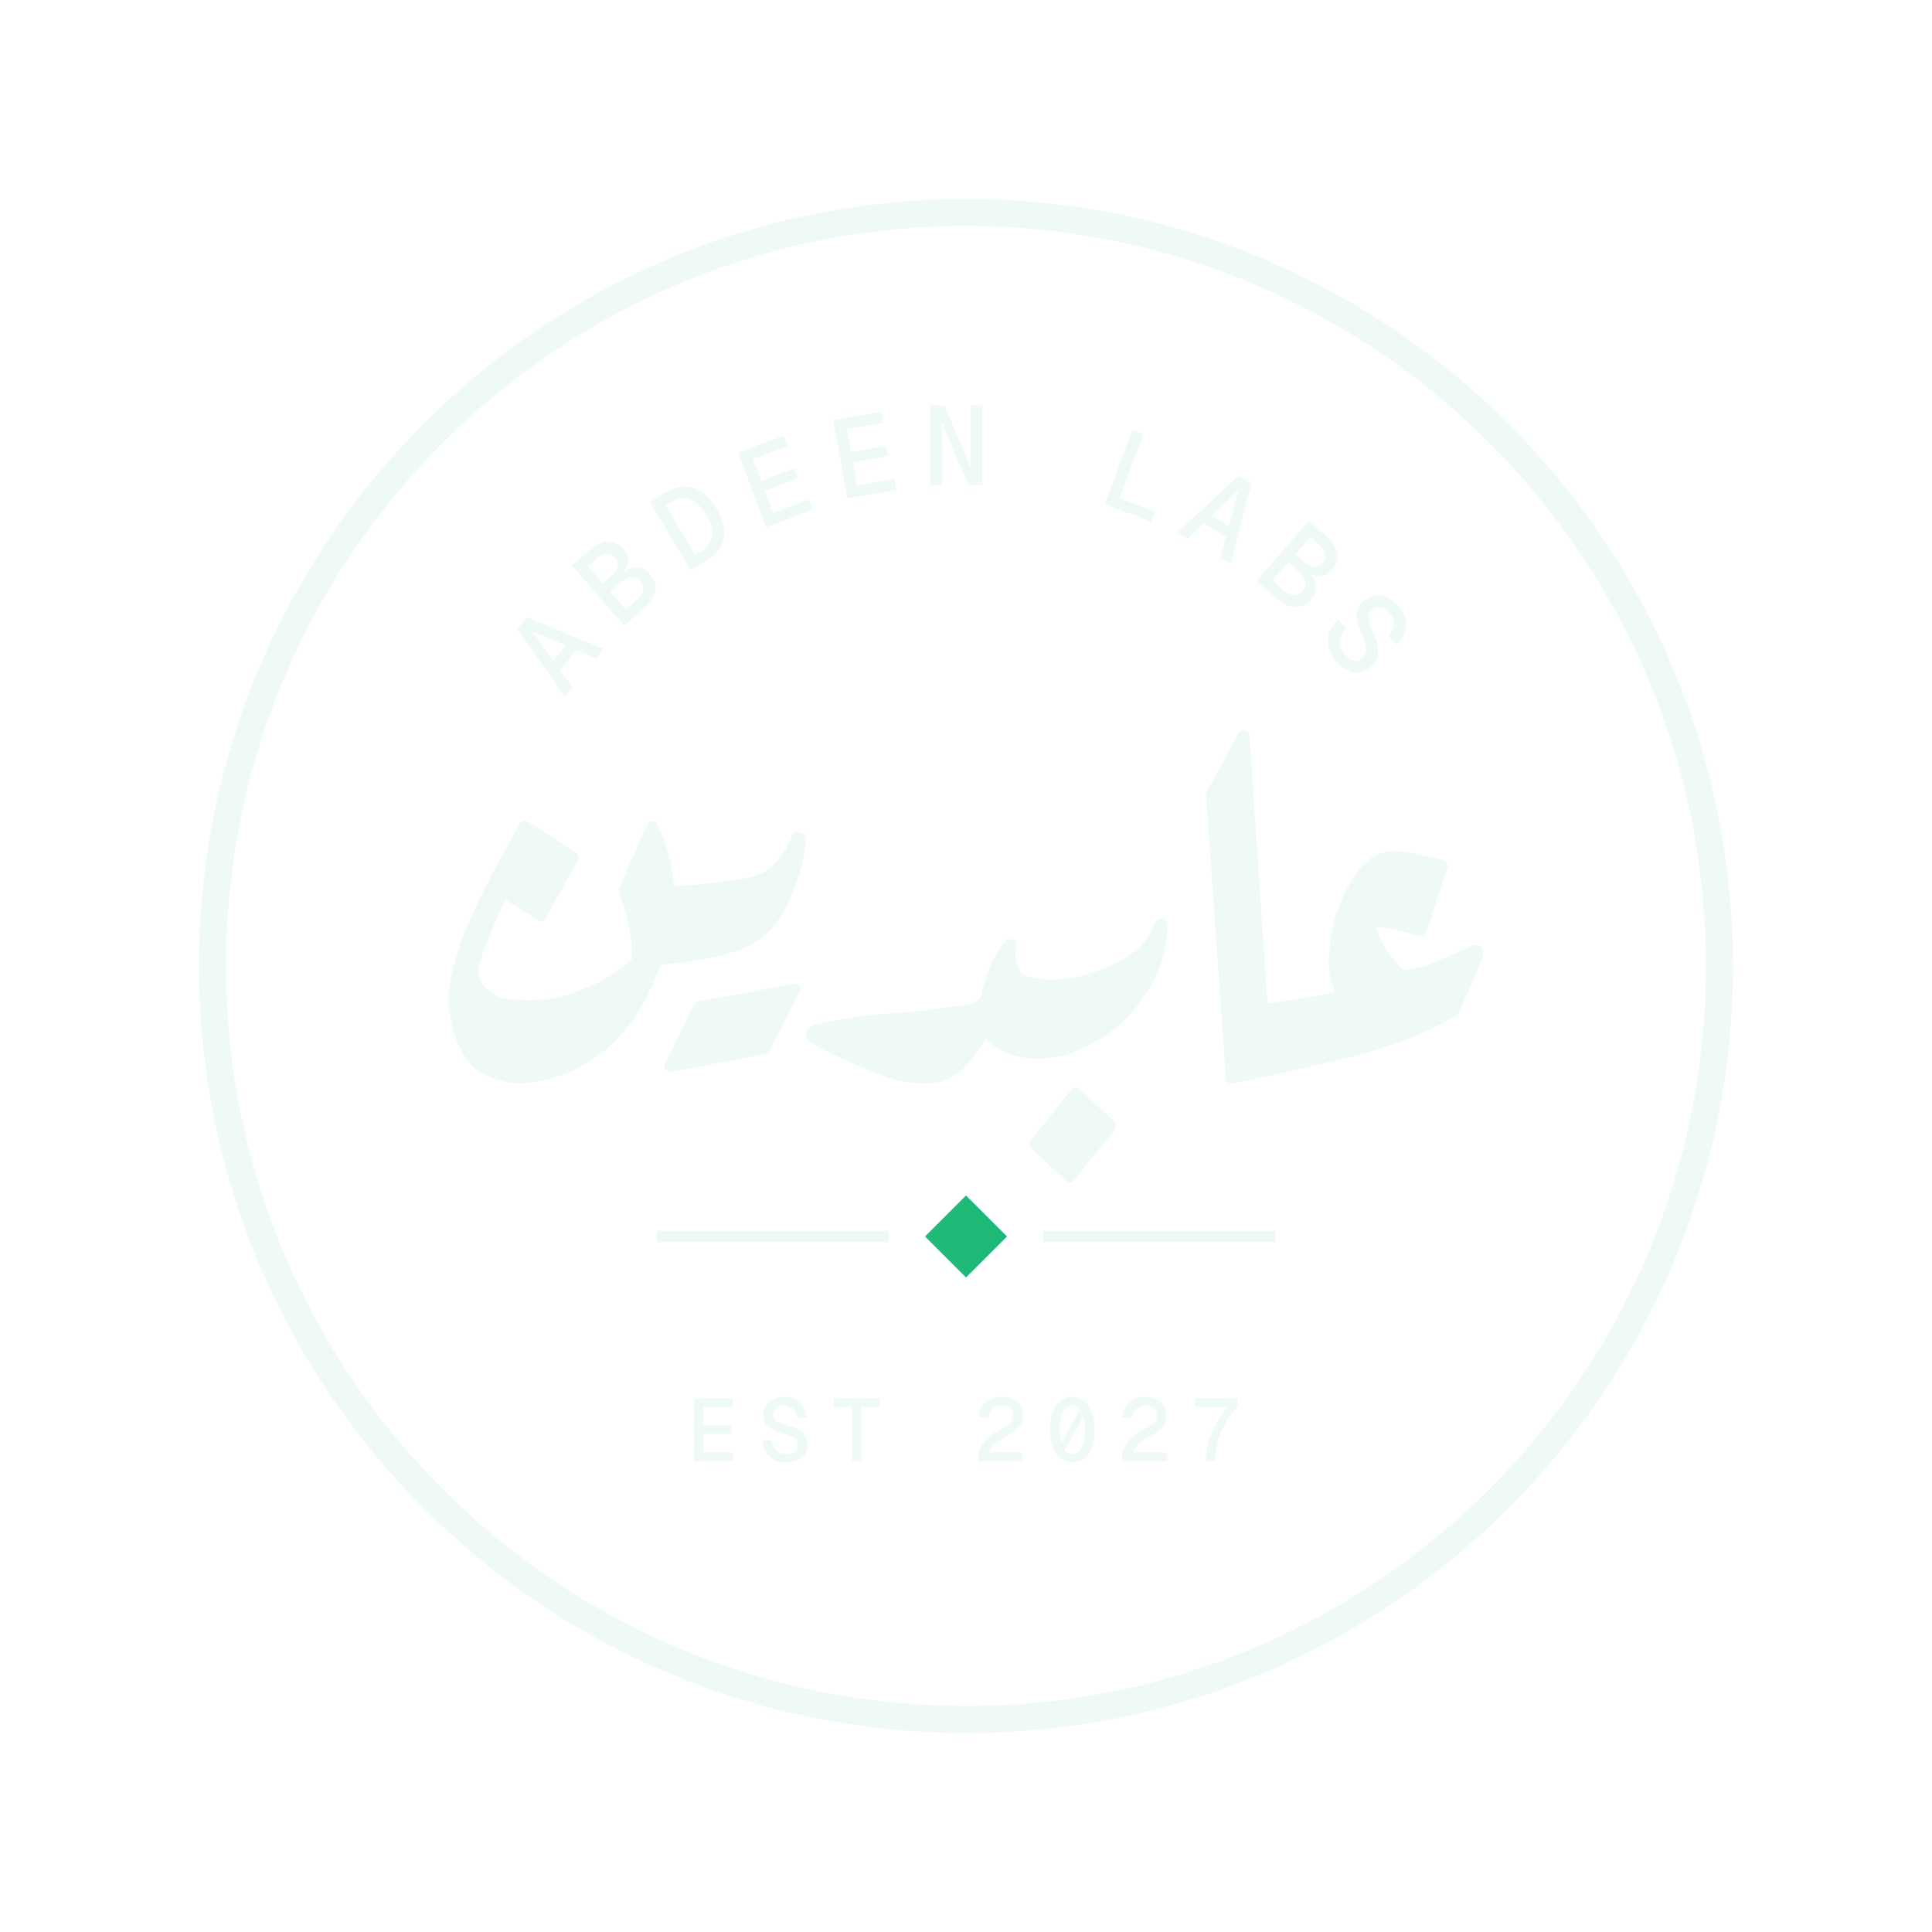
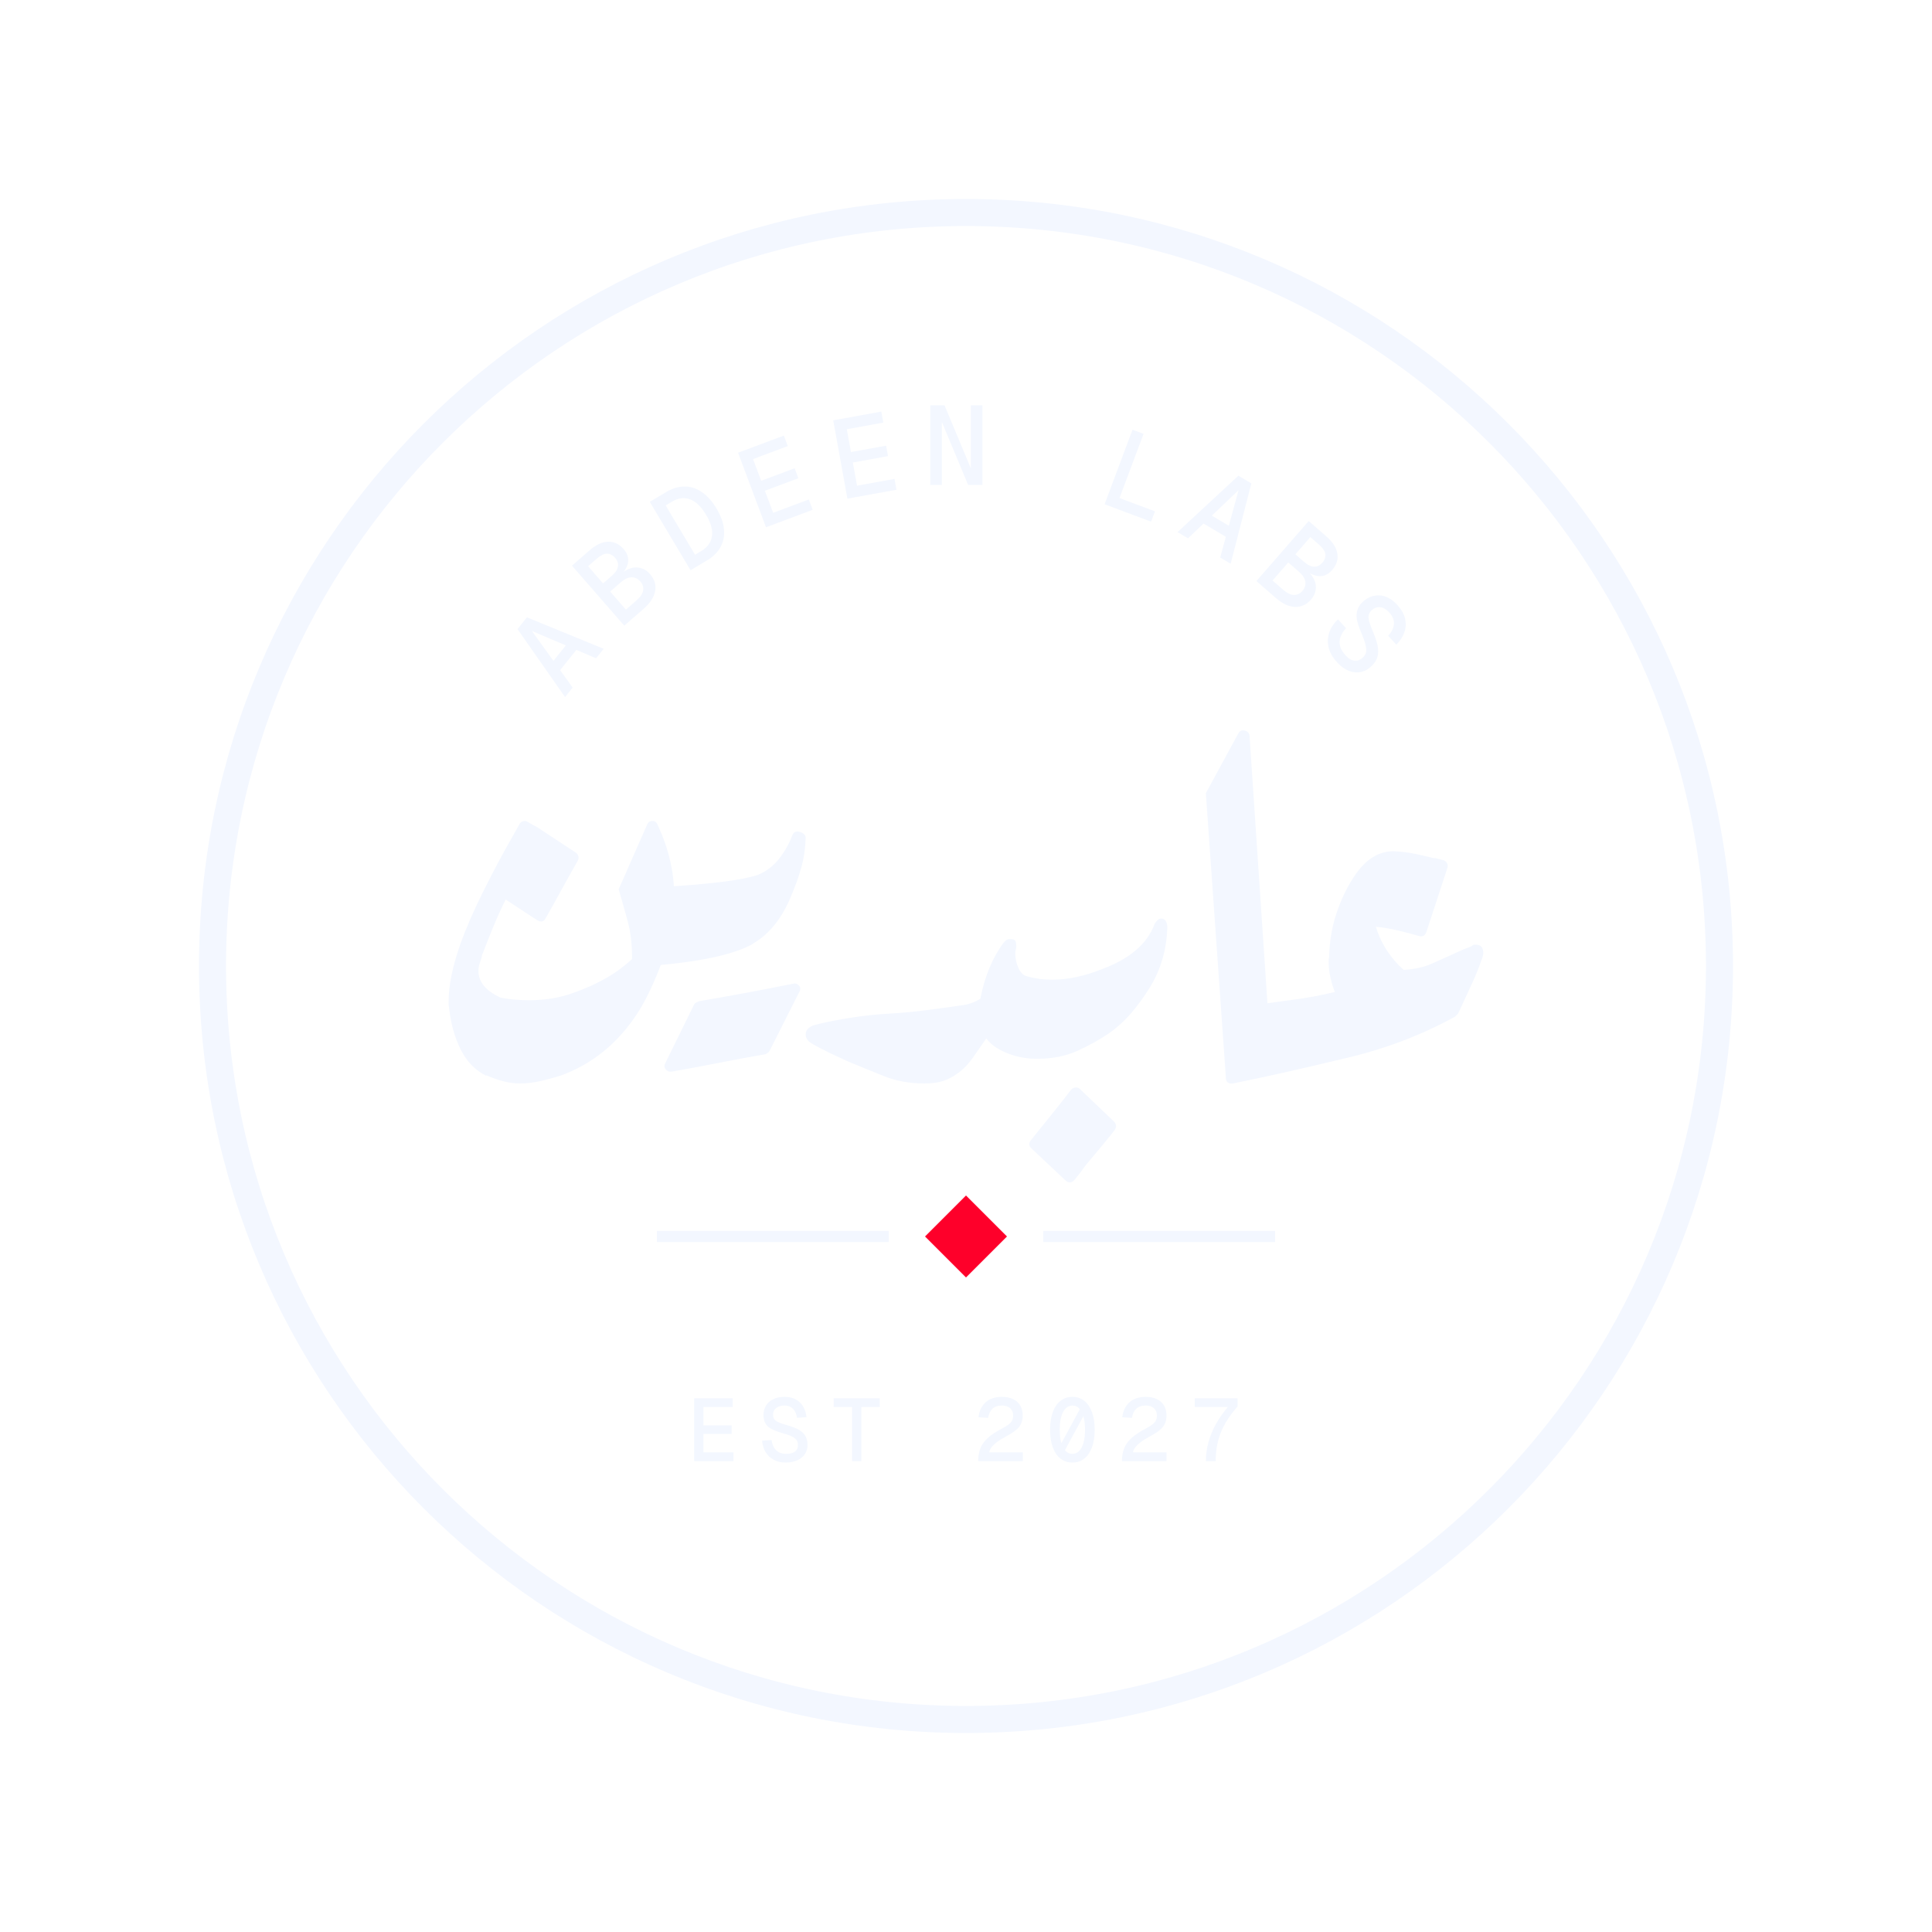
<svg xmlns="http://www.w3.org/2000/svg" viewBox="0 0 100 100" width="96" height="96" role="img" aria-label="Abdeen Labs">
-   <g fill="#F0FAF5">
-     <circle cx="50" cy="50" r="39" fill="none" stroke="#F0FAF5" stroke-width="1.4" />
+   <g fill="#F3F7FF">
+     <circle cx="50" cy="50" r="39" fill="none" stroke="#F3F7FF" stroke-width="1.4" />
    <path transform="translate(29.16 36.19) rotate(-51.34)" d="M0.14 0.00 1.35 -4.12H2.13L3.34 0.00H2.71L1.74 -3.48L0.77 0.00ZM0.81 -1.07 1.00 -1.64H2.48L2.67 -1.07Z" />
    <path transform="translate(31.95 32.70) rotate(-41.07)" d="M0.48 0.00V-4.12H1.68Q2.36 -4.12 2.71 -3.82Q3.06 -3.53 3.06 -3.00Q3.06 -2.75 2.95 -2.54Q2.83 -2.34 2.61 -2.23Q2.38 -2.11 2.08 -2.10V-2.14Q2.45 -2.13 2.71 -2.01Q2.97 -1.88 3.10 -1.66Q3.24 -1.44 3.24 -1.14Q3.24 -0.60 2.86 -0.30Q2.49 0.00 1.81 0.00ZM1.09 -0.57 1.82 -0.57Q2.22 -0.57 2.41 -0.73Q2.61 -0.89 2.61 -1.17Q2.61 -1.47 2.41 -1.64Q2.21 -1.81 1.82 -1.81H1.09ZM1.09 -2.37H1.69Q2.07 -2.37 2.25 -2.53Q2.43 -2.68 2.43 -2.96Q2.43 -3.24 2.25 -3.40Q2.07 -3.55 1.69 -3.55H1.09Z" />
    <path transform="translate(35.33 29.76) rotate(-30.80)" d="M0.48 0.00V-4.12H1.48Q2.03 -4.12 2.43 -3.88Q2.84 -3.64 3.05 -3.18Q3.27 -2.72 3.27 -2.05Q3.27 -1.39 3.05 -0.93Q2.84 -0.48 2.43 -0.24Q2.03 0.00 1.48 0.00ZM1.09 -0.57H1.47Q2.03 -0.57 2.33 -0.94Q2.64 -1.31 2.64 -2.05Q2.64 -2.80 2.33 -3.17Q2.03 -3.54 1.47 -3.54H1.09Z" />
    <path transform="translate(39.17 27.47) rotate(-20.53)" d="M0.51 0.00V-4.12H3.04V-3.54H1.12V-2.34H2.97V-1.79H1.12V-0.57H3.09V0.00Z" />
    <path transform="translate(43.36 25.90) rotate(-10.27)" d="M0.51 0.00V-4.12H3.04V-3.54H1.12V-2.34H2.97V-1.79H1.12V-0.57H3.09V0.00Z" />
    <path transform="translate(47.76 25.10) rotate(0.00)" d="M0.39 0.00V-4.12H1.13L2.59 -0.62L2.49 -0.60V-4.12H3.09V0.00H2.35L0.89 -3.50L0.99 -3.52V0.00Z" />
    <path transform="translate(56.64 25.90) rotate(20.53)" d="M0.57 0.00V-4.12H1.18V-0.23L0.81 -0.57H3.14V0.00Z" />
    <path transform="translate(60.83 27.47) rotate(30.80)" d="M0.14 0.00 1.35 -4.12H2.13L3.34 0.00H2.71L1.74 -3.48L0.77 0.00ZM0.81 -1.07 1.00 -1.64H2.48L2.67 -1.07Z" />
    <path transform="translate(64.67 29.76) rotate(41.07)" d="M0.48 0.00V-4.12H1.68Q2.36 -4.12 2.71 -3.82Q3.06 -3.53 3.06 -3.00Q3.06 -2.75 2.95 -2.54Q2.83 -2.34 2.61 -2.23Q2.38 -2.11 2.08 -2.10V-2.14Q2.45 -2.13 2.71 -2.01Q2.97 -1.88 3.10 -1.66Q3.24 -1.44 3.24 -1.14Q3.24 -0.60 2.86 -0.30Q2.49 0.00 1.81 0.00ZM1.09 -0.57 1.82 -0.57Q2.22 -0.57 2.41 -0.73Q2.61 -0.89 2.61 -1.17Q2.61 -1.47 2.41 -1.64Q2.21 -1.81 1.82 -1.81H1.09ZM1.09 -2.37H1.69Q2.07 -2.37 2.25 -2.53Q2.43 -2.68 2.43 -2.96Q2.43 -3.24 2.25 -3.40Q2.07 -3.55 1.69 -3.55H1.09Z" />
    <path transform="translate(68.05 32.70) rotate(51.34)" d="M1.79 0.09Q1.35 0.09 1.01 -0.09Q0.68 -0.27 0.48 -0.59Q0.29 -0.91 0.25 -1.34L0.87 -1.38Q0.91 -1.09 1.04 -0.88Q1.16 -0.68 1.36 -0.58Q1.55 -0.48 1.82 -0.48Q2.07 -0.48 2.25 -0.54Q2.42 -0.61 2.51 -0.74Q2.60 -0.86 2.60 -1.05Q2.60 -1.23 2.52 -1.37Q2.43 -1.50 2.21 -1.61Q1.98 -1.73 1.54 -1.85Q1.12 -1.97 0.85 -2.11Q0.59 -2.26 0.47 -2.48Q0.34 -2.69 0.34 -3.01Q0.34 -3.37 0.51 -3.64Q0.67 -3.91 0.98 -4.06Q1.30 -4.21 1.73 -4.21Q2.16 -4.21 2.46 -4.04Q2.77 -3.87 2.94 -3.57Q3.12 -3.27 3.16 -2.88L2.54 -2.84Q2.50 -3.08 2.40 -3.26Q2.30 -3.44 2.13 -3.54Q1.96 -3.64 1.71 -3.64Q1.37 -3.64 1.17 -3.48Q0.97 -3.32 0.97 -3.05Q0.97 -2.87 1.05 -2.75Q1.13 -2.63 1.33 -2.54Q1.54 -2.45 1.90 -2.35Q2.40 -2.21 2.69 -2.04Q2.98 -1.86 3.10 -1.63Q3.23 -1.39 3.23 -1.05Q3.23 -0.71 3.05 -0.45Q2.87 -0.19 2.55 -0.05Q2.23 0.09 1.79 0.09Z" />
    <g transform="translate(23.461 56.079) scale(0.02659)">
      <path d="M348.00 -245.00V-242.00Q337.00 -232.00 325.00 -223.00Q313.00 -214.00 299.00 -206.00Q270.00 -189.00 231.50 -175.50Q193.00 -162.00 148.00 -162.00Q135.00 -162.00 121.50 -163.00Q108.00 -164.00 92.00 -167.00Q49.00 -187.00 49.00 -219.00Q49.00 -227.00 51.50 -234.00Q54.00 -241.00 56.00 -248.00L55.00 -247.00Q66.00 -276.00 77.50 -304.00Q89.00 -332.00 102.00 -358.00L163.00 -318.00Q175.00 -311.00 180.00 -322.00Q196.00 -350.00 211.00 -377.50Q226.00 -405.00 242.00 -433.00Q245.00 -438.00 243.50 -442.50Q242.00 -447.00 239.00 -449.00L160.00 -501.00H159.00L145.00 -509.00Q141.00 -512.00 136.00 -510.50Q131.00 -509.00 129.00 -505.00L115.00 -480.00Q88.00 -433.00 59.50 -376.00Q31.00 -319.00 14.00 -272.00Q-9.00 -206.00 -9.00 -161.00Q-9.00 -159.00 -9.00 -157.50Q-9.00 -156.00 -9.00 -153.00Q-9.00 -151.00 -8.50 -149.50Q-8.00 -148.00 -8.00 -146.00Q-3.00 -101.00 14.50 -66.00Q32.00 -31.00 64.00 -15.00V-16.00Q80.00 -9.00 96.50 -4.50Q113.00 0.00 130.00 0.00Q149.00 0.00 169.00 -4.50Q189.00 -9.00 211.00 -16.00Q297.00 -48.00 352.00 -127.00Q366.00 -147.00 377.00 -169.00Q388.00 -191.00 397.00 -213.00Q411.00 -247.00 420.50 -284.00Q430.00 -321.00 430.00 -366.00Q430.00 -434.00 398.00 -503.00Q395.00 -511.00 387.50 -511.00Q380.00 -511.00 377.00 -503.00L322.00 -378.00Q331.00 -347.00 339.50 -316.00Q348.00 -285.00 348.00 -245.00Z M616.00 -64.00 673.00 -177.00Q678.00 -185.00 673.00 -190.50Q668.00 -196.00 661.00 -194.00Q616.00 -185.00 570.50 -176.50Q525.00 -168.00 478.00 -160.00Q476.00 -159.00 473.00 -157.50Q470.00 -156.00 469.00 -154.00L413.00 -40.00Q409.00 -33.00 413.50 -27.50Q418.00 -22.00 425.00 -23.00Q471.00 -31.00 516.50 -40.00Q562.00 -49.00 608.00 -57.00Q614.00 -60.00 616.00 -64.00Z M660.00 -483.00Q650.00 -457.00 633.50 -436.50Q617.00 -416.00 593.00 -406.00Q581.00 -402.00 563.00 -398.50Q545.00 -395.00 520.00 -392.00Q495.00 -389.00 465.00 -386.50Q435.00 -384.00 398.00 -382.00Q388.00 -380.00 386.00 -372.00L372.00 -242.00Q371.00 -237.00 375.00 -232.50Q379.00 -228.00 384.00 -229.00Q527.00 -240.00 584.00 -272.00H583.00Q632.00 -300.00 659.00 -368.00Q670.00 -394.00 677.50 -420.50Q685.00 -447.00 686.00 -478.00Q686.00 -486.00 675.00 -489.50Q664.00 -493.00 660.00 -483.00Z M1058.00 -182.00Q1046.00 -182.00 1037.00 -173.00Q1020.00 -158.00 996.00 -153.00Q963.00 -148.00 924.00 -143.00Q885.00 -138.00 850.00 -136.00Q813.00 -134.00 774.50 -128.00Q736.00 -122.00 704.00 -114.00Q697.00 -112.00 691.50 -107.50Q686.00 -103.00 686.00 -95.00Q686.00 -88.00 692.00 -82.00Q698.00 -77.00 717.50 -67.00Q737.00 -57.00 768.00 -43.00Q804.00 -28.00 839.00 -14.00Q874.00 0.00 917.00 0.00Q938.00 0.00 952.50 -4.50Q967.00 -9.00 981.00 -19.00Q998.00 -31.00 1011.00 -49.50Q1024.00 -68.00 1037.50 -87.50Q1051.00 -107.00 1067.00 -119.00Q1086.00 -127.00 1086.00 -154.00Q1086.00 -165.00 1079.00 -173.50Q1072.00 -182.00 1058.00 -182.00Z M1286.00 74.00 1220.00 11.00Q1216.00 7.00 1210.50 8.00Q1205.00 9.00 1202.00 13.00Q1183.00 38.00 1163.50 62.00Q1144.00 86.00 1124.00 111.00Q1118.00 119.00 1125.00 126.00L1192.00 189.00Q1196.00 193.00 1201.00 192.50Q1206.00 192.00 1209.00 188.00Q1219.00 176.00 1223.50 169.50Q1228.00 163.00 1233.00 157.00Q1238.00 151.00 1248.00 139.00Q1258.00 127.00 1268.00 115.00Q1278.00 103.00 1288.00 90.00Q1293.00 81.00 1286.00 74.00Z M1378.00 -321.00Q1374.00 -321.00 1370.50 -317.50Q1367.00 -314.00 1365.00 -310.00Q1344.00 -253.00 1264.00 -223.00Q1212.00 -202.00 1166.00 -202.00Q1140.00 -202.00 1119.00 -208.00Q1107.00 -210.00 1100.50 -224.00Q1094.00 -238.00 1094.00 -253.00Q1094.00 -256.00 1094.50 -258.50Q1095.00 -261.00 1096.00 -265.00Q1096.00 -273.00 1094.50 -277.00Q1093.00 -281.00 1084.00 -281.00Q1076.00 -281.00 1072.00 -274.00V-275.00Q1039.00 -231.00 1026.00 -165.00Q1022.00 -153.00 1022.00 -137.00Q1022.00 -87.00 1067.00 -64.00Q1099.00 -48.00 1136.00 -48.00Q1181.00 -48.00 1215.00 -63.50Q1249.00 -79.00 1277.00 -98.00Q1302.00 -116.00 1321.00 -138.50Q1340.00 -161.00 1356.00 -187.00Q1388.00 -239.00 1390.00 -304.00Q1390.00 -311.00 1387.00 -316.00Q1384.00 -321.00 1378.00 -321.00Z M1465.00 -565.00 1504.00 -11.00Q1504.00 -1.00 1513.00 0.00Q1522.00 1.00 1526.00 -6.00L1587.00 -124.00L1550.00 -677.00Q1549.00 -685.00 1540.50 -687.00Q1532.00 -689.00 1528.00 -681.00Z M1991.00 -270.00Q1990.00 -270.00 1989.00 -270.00Q1988.00 -270.00 1986.00 -270.00Q1985.00 -270.00 1982.00 -267.00Q1974.00 -264.00 1965.50 -260.50Q1957.00 -257.00 1949.00 -253.00Q1927.00 -243.00 1904.50 -233.00Q1882.00 -223.00 1850.00 -221.00Q1832.00 -237.00 1818.00 -258.00Q1804.00 -279.00 1796.00 -305.00Q1817.00 -303.00 1838.00 -298.00Q1859.00 -293.00 1880.00 -287.00Q1890.00 -284.00 1894.00 -294.00L1935.00 -419.00Q1937.00 -425.00 1934.00 -429.50Q1931.00 -434.00 1926.00 -435.00L1910.00 -439.00L1911.00 -438.00Q1891.00 -443.00 1872.00 -447.00Q1853.00 -451.00 1830.00 -452.00Q1793.00 -452.00 1764.00 -417.00Q1740.00 -387.00 1723.00 -342.00Q1706.00 -297.00 1705.00 -246.00Q1704.00 -243.00 1704.00 -239.00Q1704.00 -221.00 1707.50 -206.00Q1711.00 -191.00 1716.00 -178.00Q1675.00 -168.00 1632.00 -162.50Q1589.00 -157.00 1537.00 -149.00Q1529.00 -147.00 1527.00 -139.00L1504.00 -14.00Q1503.00 -7.00 1507.00 -3.00Q1511.00 1.00 1518.00 0.00Q1572.00 -11.00 1625.00 -23.00Q1678.00 -35.00 1732.00 -48.00Q1793.00 -62.00 1847.00 -82.50Q1901.00 -103.00 1950.00 -130.00L1956.00 -136.00L1963.00 -151.00Q1972.00 -171.00 1983.00 -194.50Q1994.00 -218.00 2001.00 -239.00Q2005.00 -248.00 2005.00 -254.00Q2005.00 -270.00 1991.00 -270.00Z" />
    </g>
-     <path d="M34 64H46M54 64H66" fill="none" stroke="#F0FAF5" stroke-width=".58" />
+     <path d="M34 64H46M54 64H66" fill="none" stroke="#F3F7FF" stroke-width=".58" />
    <g transform="translate(35.526 75.627) scale(0.00458)">
      <path d="M88.00 0.00V-710.00H524.00V-611.20H192.80V-404.20H512.00V-307.80H192.80V-98.80H532.00V0.00Z M1121.70 16.00Q1044.90 16.00 987.20 -15.00Q929.50 -46.00 895.60 -101.40Q861.70 -156.80 855.70 -231.40L963.30 -237.80Q970.10 -187.20 991.40 -152.30Q1012.70 -117.40 1046.50 -99.70Q1080.30 -82.00 1125.50 -82.00Q1169.50 -82.00 1199.70 -93.30Q1229.90 -104.60 1245.60 -126.80Q1261.30 -149.00 1261.30 -180.80Q1261.30 -212.60 1246.60 -235.60Q1231.90 -258.60 1192.70 -278.40Q1153.50 -298.20 1078.50 -318.80Q1005.50 -339.20 959.70 -364.60Q913.90 -390.00 892.80 -427.30Q871.70 -464.60 871.70 -519.60Q871.70 -581.40 900.20 -627.90Q928.70 -674.40 982.30 -700.20Q1035.90 -726.00 1110.50 -726.00Q1184.50 -726.00 1237.10 -697.00Q1289.70 -668.00 1320.20 -616.30Q1350.70 -564.60 1357.90 -496.00L1249.90 -489.80Q1244.30 -530.80 1226.90 -562.00Q1209.50 -593.20 1179.70 -610.60Q1149.90 -628.00 1107.10 -628.00Q1048.70 -628.00 1014.20 -599.80Q979.70 -571.60 979.70 -525.20Q979.70 -494.60 993.60 -474.30Q1007.50 -454.00 1042.60 -438.30Q1077.70 -422.60 1140.90 -404.80Q1225.70 -381.60 1275.70 -351.50Q1325.70 -321.40 1347.50 -280.30Q1369.30 -239.20 1369.30 -181.20Q1369.30 -122.60 1338.50 -77.90Q1307.70 -33.20 1252.20 -8.60Q1196.70 16.00 1121.70 16.00Z M1872.60 0.00V-611.20H1665.00V-710.00H2185.00V-611.20H1977.40V0.00Z M3298.00 0.00Q3298.00 -78.80 3321.20 -140.90Q3344.40 -203.00 3402.80 -257.70Q3461.20 -312.40 3564.80 -366.80Q3609.60 -390.40 3637.60 -411.00Q3665.60 -431.60 3679.00 -455.60Q3692.40 -479.60 3692.40 -514.40Q3692.40 -548.60 3678.10 -573.80Q3663.80 -599.00 3635.70 -613.50Q3607.60 -628.00 3565.60 -628.00Q3497.60 -628.00 3459.40 -591.90Q3421.20 -555.80 3410.80 -488.80L3301.60 -495.60Q3313.20 -601.20 3381.10 -663.60Q3449.00 -726.00 3566.40 -726.00Q3641.60 -726.00 3694.10 -699.90Q3746.60 -673.80 3773.90 -627.00Q3801.20 -580.20 3801.20 -518.40Q3801.20 -463.40 3783.20 -423.40Q3765.20 -383.40 3723.20 -349.30Q3681.20 -315.20 3608.40 -276.40Q3546.60 -243.40 3506.10 -211.60Q3465.60 -179.80 3445.30 -151.30Q3425.00 -122.80 3423.00 -98.80H3802.00V0.00Z M4186.10 -106.40 4458.90 -608.80 4538.90 -603.60 4266.10 -101.20ZM4362.50 16.00Q4284.50 16.00 4227.70 -28.90Q4170.90 -73.80 4140.70 -156.80Q4110.50 -239.80 4110.50 -354.00Q4110.50 -469.00 4140.70 -552.10Q4170.90 -635.20 4227.70 -680.60Q4284.50 -726.00 4362.50 -726.00Q4441.30 -726.00 4497.70 -680.60Q4554.10 -635.20 4584.30 -552.10Q4614.50 -469.00 4614.50 -354.00Q4614.50 -239.80 4584.30 -156.80Q4554.10 -73.80 4497.70 -28.90Q4441.30 16.00 4362.50 16.00ZM4362.50 -82.00Q4407.50 -82.00 4439.20 -114.30Q4470.90 -146.60 4488.30 -207.80Q4505.70 -269.00 4505.70 -354.00Q4505.70 -440.80 4488.30 -502.00Q4470.90 -563.20 4439.20 -595.60Q4407.50 -628.00 4362.50 -628.00Q4318.50 -628.00 4286.30 -595.60Q4254.10 -563.20 4236.70 -502.00Q4219.30 -440.80 4219.30 -354.00Q4219.30 -269.00 4236.70 -207.80Q4254.10 -146.60 4286.30 -114.30Q4318.50 -82.00 4362.50 -82.00Z M4923.00 0.00Q4923.00 -78.80 4946.20 -140.90Q4969.40 -203.00 5027.80 -257.70Q5086.20 -312.40 5189.80 -366.80Q5234.60 -390.40 5262.60 -411.00Q5290.60 -431.60 5304.00 -455.60Q5317.40 -479.60 5317.40 -514.40Q5317.40 -548.60 5303.10 -573.80Q5288.80 -599.00 5260.70 -613.50Q5232.60 -628.00 5190.60 -628.00Q5122.60 -628.00 5084.40 -591.90Q5046.20 -555.80 5035.80 -488.80L4926.60 -495.60Q4938.20 -601.20 5006.10 -663.60Q5074.00 -726.00 5191.40 -726.00Q5266.60 -726.00 5319.10 -699.90Q5371.60 -673.80 5398.90 -627.00Q5426.20 -580.20 5426.20 -518.40Q5426.20 -463.40 5408.20 -423.40Q5390.20 -383.40 5348.20 -349.30Q5306.20 -315.20 5233.40 -276.40Q5171.60 -243.40 5131.10 -211.60Q5090.60 -179.80 5070.30 -151.30Q5050.00 -122.80 5048.00 -98.80H5427.00V0.00Z M5871.10 0.00Q5871.10 -109.20 5901.00 -215.80Q5930.90 -322.40 5986.60 -422.30Q6042.30 -522.20 6119.50 -611.20H5745.50V-710.00H6229.50V-617.60Q6164.50 -543.80 6117.60 -471.50Q6070.70 -399.20 6040.80 -325.00Q6010.90 -250.80 5996.60 -170.60Q5982.30 -90.40 5982.30 0.00Z" />
    </g>
  </g>
-   <rect x="48.5" y="62.5" width="3" height="3" transform="rotate(45 50 64)" fill="#1FB977" />
+   <rect x="48.5" y="62.5" width="3" height="3" transform="rotate(45 50 64)" fill="#FE002A" />
</svg>
